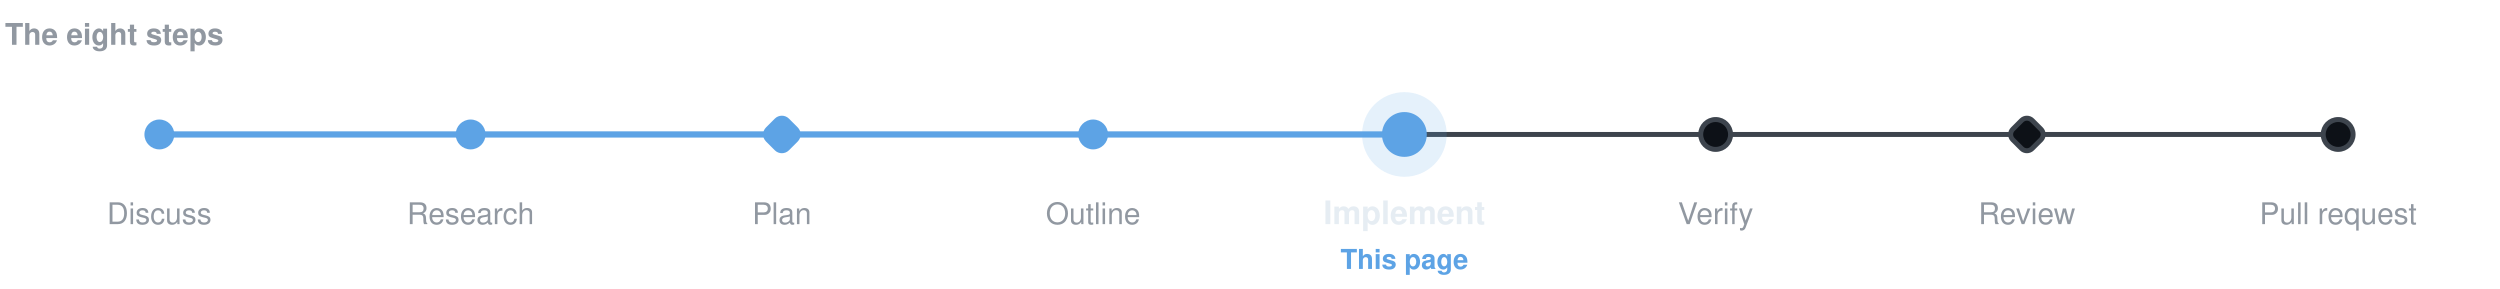
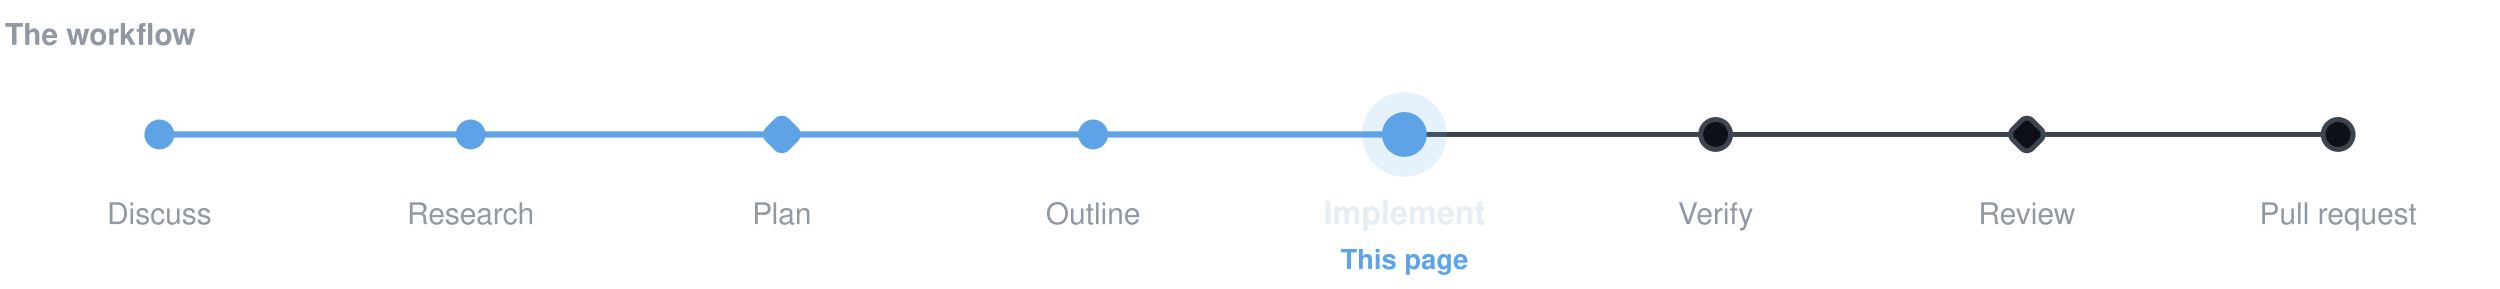
- <svg xmlns="http://www.w3.org/2000/svg" style="background:#0d1117" width="1004" height="116" viewBox="-2 -2 1004 116" role="img" aria-label="The eight steps, with Implement highlighted">
-   <text x="0" y="16" font-family="-apple-system, BlinkMacSystemFont, 'Segoe UI', 'Helvetica Neue', Helvetica, Arial, sans-serif" font-size="12" font-weight="600" fill="#9198a1" text-anchor="start">The eight steps</text>
+ <svg xmlns="http://www.w3.org/2000/svg" style="background:#0d1117" width="1004" height="116" viewBox="-2 -2 1004 116" role="img" aria-label="The workflow, with Implement highlighted">
+   <text x="0" y="16" font-family="-apple-system, BlinkMacSystemFont, 'Segoe UI', 'Helvetica Neue', Helvetica, Arial, sans-serif" font-size="12" font-weight="600" fill="#9198a1" text-anchor="start">The workflow</text>
  <line x1="62" y1="52" x2="937" y2="52" stroke="#3d444d" stroke-width="2" />
  <line x1="62" y1="52" x2="562" y2="52" stroke="#5da3e5" stroke-width="2.5" />
  <circle cx="62" cy="52" r="6" fill="#5da3e5" />
  <text x="62" y="88" font-family="-apple-system, BlinkMacSystemFont, 'Segoe UI', 'Helvetica Neue', Helvetica, Arial, sans-serif" font-size="12" font-weight="500" fill="#9198a1" text-anchor="middle">Discuss</text>
  <circle cx="187" cy="52" r="6" fill="#5da3e5" />
  <text x="187" y="88" font-family="-apple-system, BlinkMacSystemFont, 'Segoe UI', 'Helvetica Neue', Helvetica, Arial, sans-serif" font-size="12" font-weight="500" fill="#9198a1" text-anchor="middle">Research</text>
  <rect x="306.5" y="46.5" width="11.0" height="11.0" rx="3" transform="rotate(45 312 52)" fill="#5da3e5" stroke="#5da3e5" stroke-width="2" />
  <text x="312" y="88" font-family="-apple-system, BlinkMacSystemFont, 'Segoe UI', 'Helvetica Neue', Helvetica, Arial, sans-serif" font-size="12" font-weight="500" fill="#9198a1" text-anchor="middle">Plan</text>
  <circle cx="437" cy="52" r="6" fill="#5da3e5" />
  <text x="437" y="88" font-family="-apple-system, BlinkMacSystemFont, 'Segoe UI', 'Helvetica Neue', Helvetica, Arial, sans-serif" font-size="12" font-weight="500" fill="#9198a1" text-anchor="middle">Outline</text>
  <circle cx="562" cy="52" r="17" fill="#5da3e5" fill-opacity="0.16" />
  <circle cx="562" cy="52" r="9" fill="#5da3e5" />
  <text x="562" y="88" font-family="-apple-system, BlinkMacSystemFont, 'Segoe UI', 'Helvetica Neue', Helvetica, Arial, sans-serif" font-size="13" font-weight="700" fill="#e6edf3" text-anchor="middle">Implement</text>
  <text x="562" y="106" font-family="-apple-system, BlinkMacSystemFont, 'Segoe UI', 'Helvetica Neue', Helvetica, Arial, sans-serif" font-size="11" font-weight="600" fill="#5da3e5" text-anchor="middle">This page</text>
  <circle cx="687" cy="52" r="6" fill="#0d1117" stroke="#3d444d" stroke-width="2" />
  <text x="687" y="88" font-family="-apple-system, BlinkMacSystemFont, 'Segoe UI', 'Helvetica Neue', Helvetica, Arial, sans-serif" font-size="12" font-weight="500" fill="#9198a1" text-anchor="middle">Verify</text>
  <rect x="806.5" y="46.5" width="11.0" height="11.0" rx="3" transform="rotate(45 812 52)" fill="#0d1117" stroke="#3d444d" stroke-width="2" />
  <text x="812" y="88" font-family="-apple-system, BlinkMacSystemFont, 'Segoe UI', 'Helvetica Neue', Helvetica, Arial, sans-serif" font-size="12" font-weight="500" fill="#9198a1" text-anchor="middle">Review</text>
  <circle cx="937" cy="52" r="6" fill="#0d1117" stroke="#3d444d" stroke-width="2" />
  <text x="937" y="88" font-family="-apple-system, BlinkMacSystemFont, 'Segoe UI', 'Helvetica Neue', Helvetica, Arial, sans-serif" font-size="12" font-weight="500" fill="#9198a1" text-anchor="middle">Pull request</text>
</svg>
